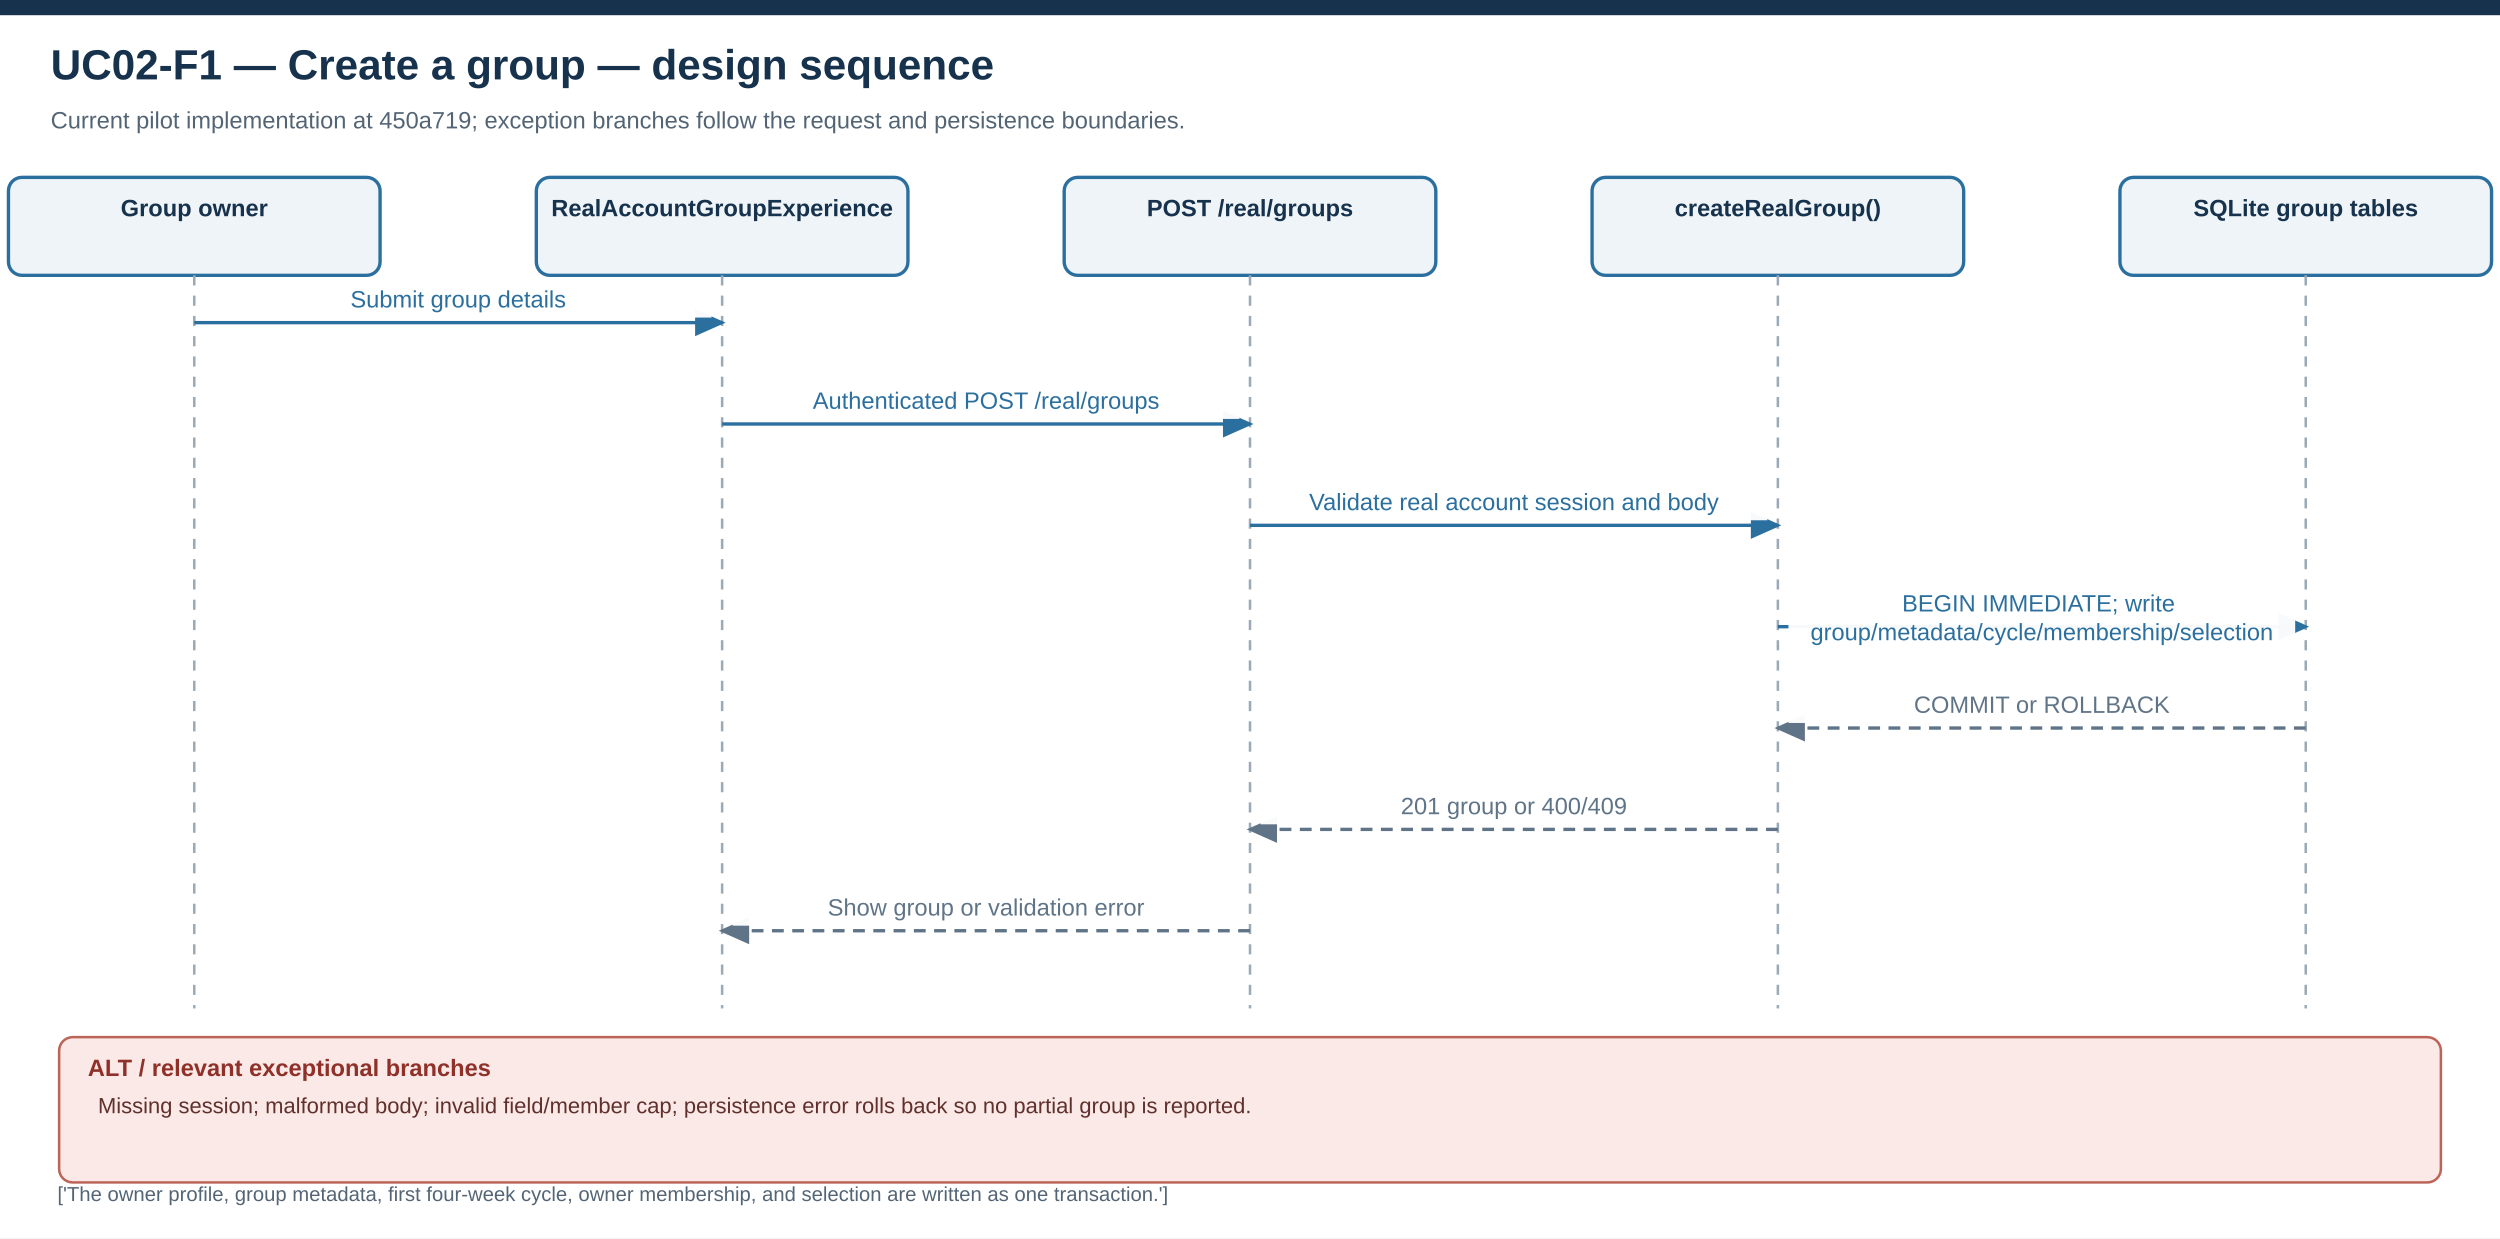
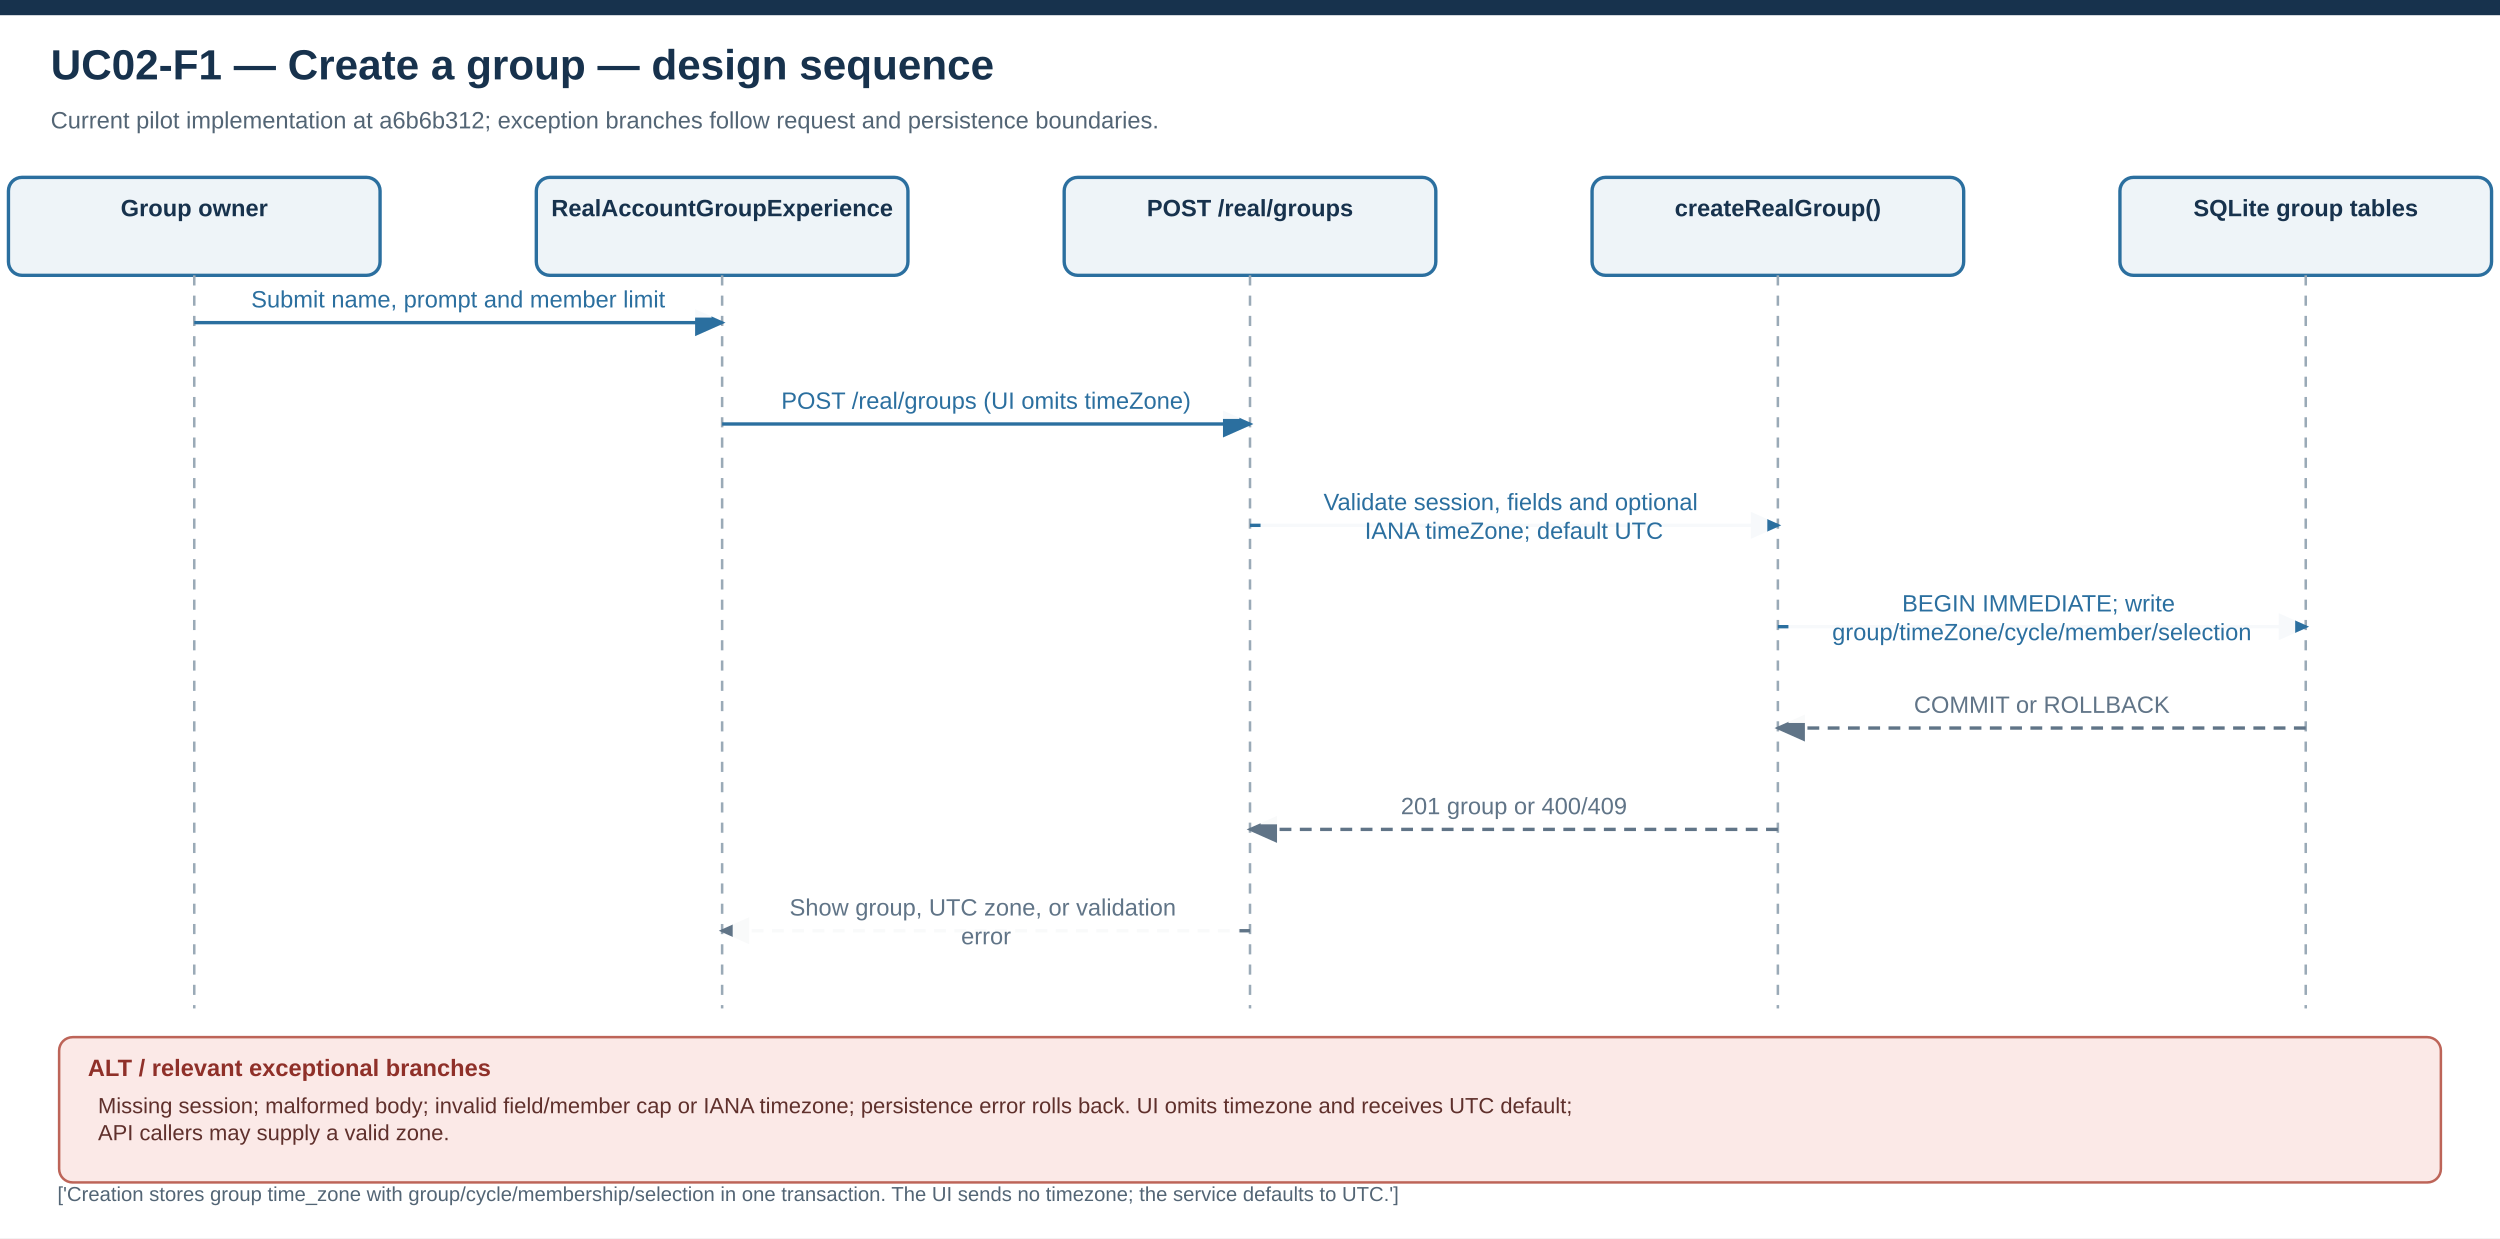
<svg xmlns="http://www.w3.org/2000/svg" width="1480px" height="733px" viewBox="0 0 1480 733" role="img" aria-label="UC02-F1 — Create a group — design sequence">
  <defs>
    <marker id="arrow" markerWidth="9" markerHeight="8" refX="8" refY="4" orient="auto">
      <path d="M0,0 L9,4 L0,8 z" fill="#607487" />
    </marker>
    <marker id="arrowBlue" markerWidth="9" markerHeight="8" refX="8" refY="4" orient="auto">
      <path d="M0,0 L9,4 L0,8 z" fill="#2b6f9f" />
    </marker>
    <marker id="arrowRed" markerWidth="9" markerHeight="8" refX="8" refY="4" orient="auto">
      <path d="M0,0 L9,4 L0,8 z" fill="#b34339" />
    </marker>
  </defs>
  <rect x="0" y="0" width="1480" height="733" fill="#ffffff" />
  <rect x="0" y="0" width="1480" height="9" fill="#17324d" />
  <text x="30" y="47" text-anchor="start" font-family="Arial, Helvetica, sans-serif" font-size="25px" font-weight="bold" fill="#17324d" word-spacing="1px" class="">UC02-F1 — Create a group — design sequence</text>
  <text x="30" y="76" text-anchor="start" font-family="Arial, Helvetica, sans-serif" font-size="14px" font-weight="normal" fill="#536575" word-spacing="1px">
-     <tspan x="30" dy="0">Current pilot implementation at 450a719; exception branches follow the request and persistence boundaries.</tspan>
+     <tspan x="30" dy="0">Current pilot implementation at a6b6b312; exception branches follow request and persistence boundaries.</tspan>
  </text>
  <rect x="5.0" y="105" width="220" height="58" rx="8" fill="#eef4f8" stroke="#2b6f9f" stroke-width="2" />
  <text x="115.0" y="128" text-anchor="middle" font-family="Arial, Helvetica, sans-serif" font-size="14px" font-weight="bold" fill="#17324d" word-spacing="1px">
    <tspan x="115.0" dy="0">Group owner</tspan>
  </text>
  <line x1="115.0" y1="163" x2="115.0" y2="597" stroke="#9aaab7" stroke-width="1.5" stroke-dasharray="6 6" />
  <rect x="317.5" y="105" width="220" height="58" rx="8" fill="#eef4f8" stroke="#2b6f9f" stroke-width="2" />
  <text x="427.5" y="128" text-anchor="middle" font-family="Arial, Helvetica, sans-serif" font-size="14px" font-weight="bold" fill="#17324d" word-spacing="1px">
    <tspan x="427.5" dy="0">RealAccountGroupExperience</tspan>
  </text>
  <line x1="427.5" y1="163" x2="427.5" y2="597" stroke="#9aaab7" stroke-width="1.5" stroke-dasharray="6 6" />
  <rect x="630.0" y="105" width="220" height="58" rx="8" fill="#eef4f8" stroke="#2b6f9f" stroke-width="2" />
  <text x="740.0" y="128" text-anchor="middle" font-family="Arial, Helvetica, sans-serif" font-size="14px" font-weight="bold" fill="#17324d" word-spacing="1px">
    <tspan x="740.0" dy="0">POST /real/groups</tspan>
  </text>
  <line x1="740.0" y1="163" x2="740.0" y2="597" stroke="#9aaab7" stroke-width="1.5" stroke-dasharray="6 6" />
  <rect x="942.5" y="105" width="220" height="58" rx="8" fill="#eef4f8" stroke="#2b6f9f" stroke-width="2" />
  <text x="1052.5" y="128" text-anchor="middle" font-family="Arial, Helvetica, sans-serif" font-size="14px" font-weight="bold" fill="#17324d" word-spacing="1px">
    <tspan x="1052.5" dy="0">createRealGroup()</tspan>
  </text>
  <line x1="1052.5" y1="163" x2="1052.5" y2="597" stroke="#9aaab7" stroke-width="1.5" stroke-dasharray="6 6" />
  <rect x="1255.0" y="105" width="220" height="58" rx="8" fill="#eef4f8" stroke="#2b6f9f" stroke-width="2" />
  <text x="1365.0" y="128" text-anchor="middle" font-family="Arial, Helvetica, sans-serif" font-size="14px" font-weight="bold" fill="#17324d" word-spacing="1px">
    <tspan x="1365.0" dy="0">SQLite group tables</tspan>
  </text>
  <line x1="1365.0" y1="163" x2="1365.0" y2="597" stroke="#9aaab7" stroke-width="1.5" stroke-dasharray="6 6" />
  <line x1="115.0" y1="191" x2="427.5" y2="191" stroke="#2b6f9f" stroke-width="2" marker-end="url(#arrowBlue)" />
  <rect x="121.25" y="166" width="300" height="22" fill="#ffffff" opacity="0.96" />
  <text x="271.25" y="182" text-anchor="middle" font-family="Arial, Helvetica, sans-serif" font-size="14px" font-weight="normal" fill="#2b6f9f" word-spacing="1px">
-     <tspan x="271.25" dy="0">Submit group details</tspan>
+     <tspan x="271.25" dy="0">Submit name, prompt and member limit</tspan>
  </text>
  <line x1="427.5" y1="251" x2="740.0" y2="251" stroke="#2b6f9f" stroke-width="2" marker-end="url(#arrowBlue)" />
  <rect x="433.75" y="226" width="300" height="22" fill="#ffffff" opacity="0.96" />
  <text x="583.75" y="242" text-anchor="middle" font-family="Arial, Helvetica, sans-serif" font-size="14px" font-weight="normal" fill="#2b6f9f" word-spacing="1px">
-     <tspan x="583.75" dy="0">Authenticated POST /real/groups</tspan>
+     <tspan x="583.75" dy="0">POST /real/groups (UI omits timeZone)</tspan>
  </text>
  <line x1="740.0" y1="311" x2="1052.5" y2="311" stroke="#2b6f9f" stroke-width="2" marker-end="url(#arrowBlue)" />
-   <rect x="746.25" y="286" width="300" height="22" fill="#ffffff" opacity="0.96" />
+   <rect x="746.25" y="286" width="300" height="39" fill="#ffffff" opacity="0.96" />
  <text x="896.25" y="302" text-anchor="middle" font-family="Arial, Helvetica, sans-serif" font-size="14px" font-weight="normal" fill="#2b6f9f" word-spacing="1px">
-     <tspan x="896.25" dy="0">Validate real account session and body</tspan>
+     <tspan x="896.25" dy="0">Validate session, fields and optional</tspan>
+     <tspan x="896.25" dy="17">IANA timeZone; default UTC</tspan>
  </text>
  <line x1="1052.5" y1="371" x2="1365.0" y2="371" stroke="#2b6f9f" stroke-width="2" marker-end="url(#arrowBlue)" />
  <rect x="1058.75" y="346" width="300" height="39" fill="#ffffff" opacity="0.96" />
  <text x="1208.75" y="362" text-anchor="middle" font-family="Arial, Helvetica, sans-serif" font-size="14px" font-weight="normal" fill="#2b6f9f" word-spacing="1px">
    <tspan x="1208.75" dy="0">BEGIN IMMEDIATE; write</tspan>
-     <tspan x="1208.75" dy="17">group/metadata/cycle/membership/selection</tspan>
+     <tspan x="1208.75" dy="17">group/timeZone/cycle/member/selection</tspan>
  </text>
  <line x1="1365.0" y1="431" x2="1052.5" y2="431" stroke="#607487" stroke-width="2" stroke-dasharray="7 5" marker-end="url(#arrow)" />
  <rect x="1058.75" y="406" width="300" height="22" fill="#ffffff" opacity="0.96" />
  <text x="1208.75" y="422" text-anchor="middle" font-family="Arial, Helvetica, sans-serif" font-size="14px" font-weight="normal" fill="#607487" word-spacing="1px">
    <tspan x="1208.75" dy="0">COMMIT or ROLLBACK</tspan>
  </text>
  <line x1="1052.5" y1="491" x2="740.0" y2="491" stroke="#607487" stroke-width="2" stroke-dasharray="7 5" marker-end="url(#arrow)" />
  <rect x="746.25" y="466" width="300" height="22" fill="#ffffff" opacity="0.96" />
  <text x="896.25" y="482" text-anchor="middle" font-family="Arial, Helvetica, sans-serif" font-size="14px" font-weight="normal" fill="#607487" word-spacing="1px">
    <tspan x="896.25" dy="0">201 group or 400/409</tspan>
  </text>
  <line x1="740.0" y1="551" x2="427.5" y2="551" stroke="#607487" stroke-width="2" stroke-dasharray="7 5" marker-end="url(#arrow)" />
-   <rect x="433.75" y="526" width="300" height="22" fill="#ffffff" opacity="0.96" />
+   <rect x="433.75" y="526" width="300" height="39" fill="#ffffff" opacity="0.96" />
  <text x="583.75" y="542" text-anchor="middle" font-family="Arial, Helvetica, sans-serif" font-size="14px" font-weight="normal" fill="#607487" word-spacing="1px">
-     <tspan x="583.75" dy="0">Show group or validation error</tspan>
+     <tspan x="583.75" dy="0">Show group, UTC zone, or validation</tspan>
+     <tspan x="583.75" dy="17">error</tspan>
  </text>
  <rect x="35" y="614" width="1410" height="86" rx="8" fill="#fbe9e7" stroke="#bd6458" stroke-width="1.5" />
  <text x="52" y="637" text-anchor="start" font-family="Arial, Helvetica, sans-serif" font-size="14px" font-weight="bold" fill="#8f3029" word-spacing="1px" class="">ALT / relevant exceptional branches</text>
  <text x="58" y="659" text-anchor="start" font-family="Arial, Helvetica, sans-serif" font-size="13px" font-weight="normal" fill="#5f302c" word-spacing="1px">
-     <tspan x="58" dy="0">Missing session; malformed body; invalid field/member cap; persistence error rolls back so no partial group is reported.</tspan>
+     <tspan x="58" dy="0">Missing session; malformed body; invalid field/member cap or IANA timezone; persistence error rolls back. UI omits timezone and receives UTC default;</tspan>
+     <tspan x="58" dy="16">API callers may supply a valid zone.</tspan>
  </text>
  <text x="34" y="711" text-anchor="start" font-family="Arial, Helvetica, sans-serif" font-size="12px" font-weight="normal" fill="#536575" word-spacing="1px">
-     <tspan x="34" dy="0">['The owner profile, group metadata, first four-week cycle, owner membership, and selection are written as one transaction.']</tspan>
+     <tspan x="34" dy="0">['Creation stores group time_zone with group/cycle/membership/selection in one transaction. The UI sends no timezone; the service defaults to UTC.']</tspan>
  </text>
</svg>
